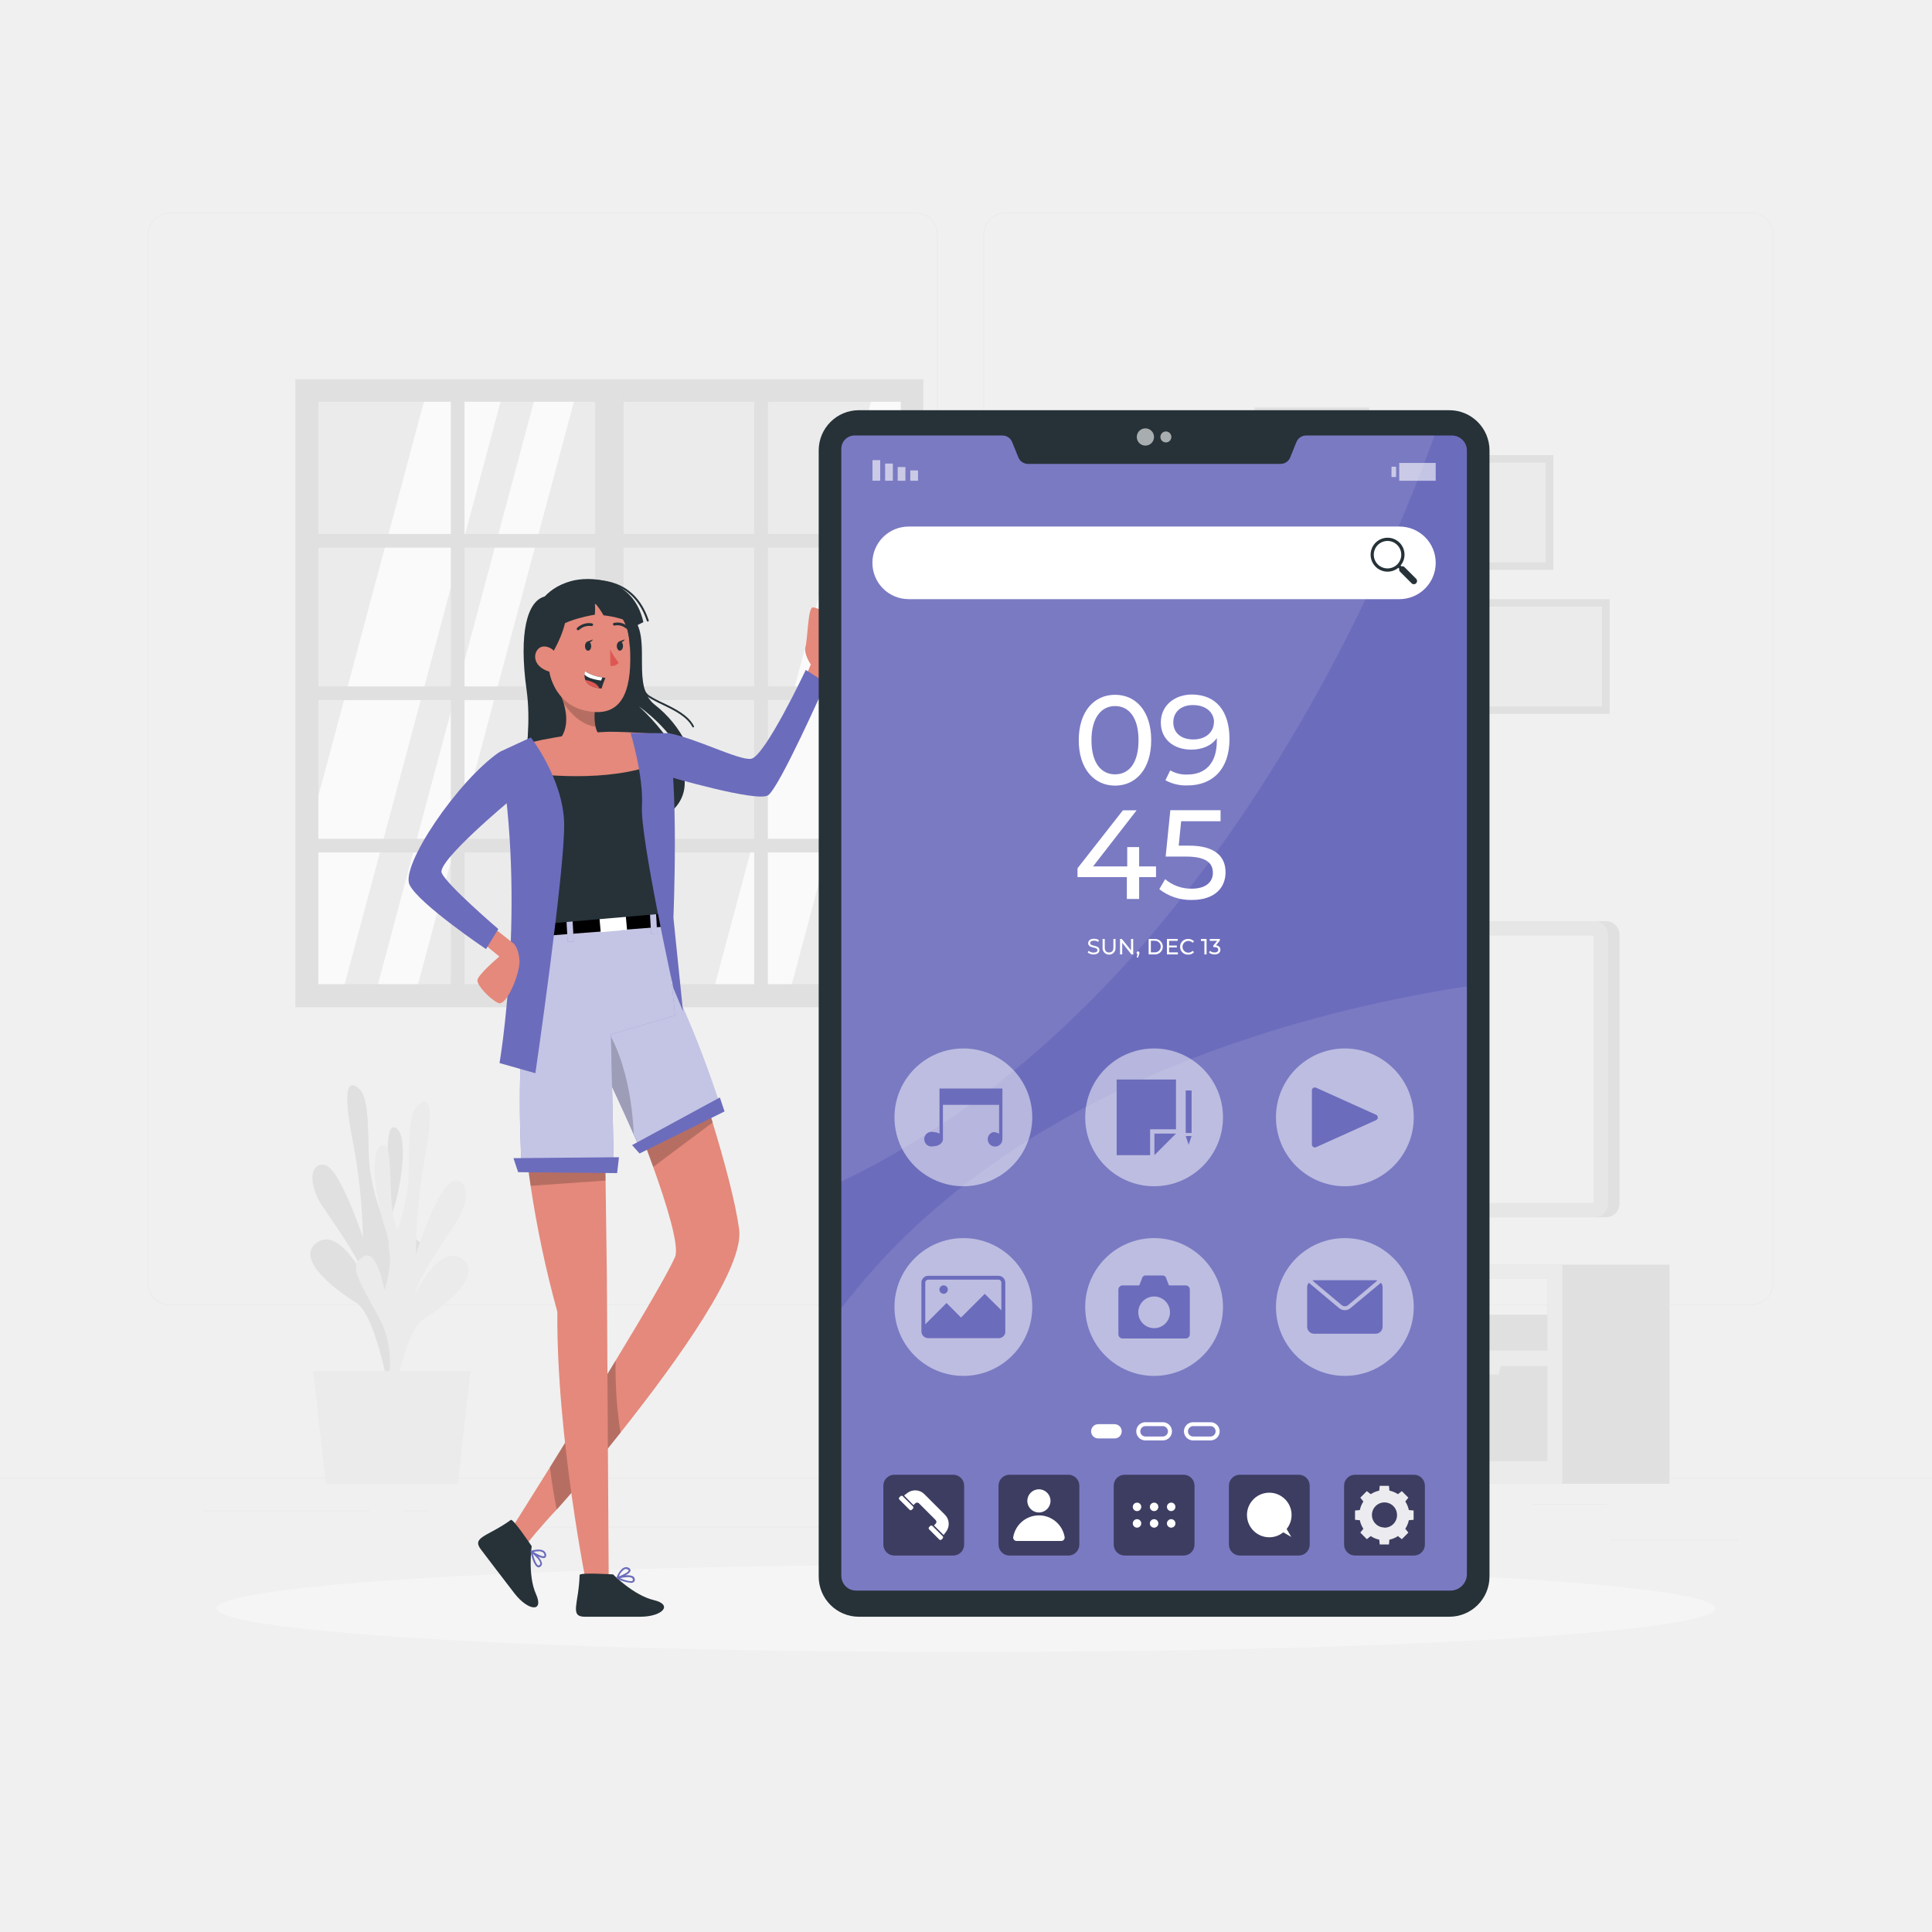
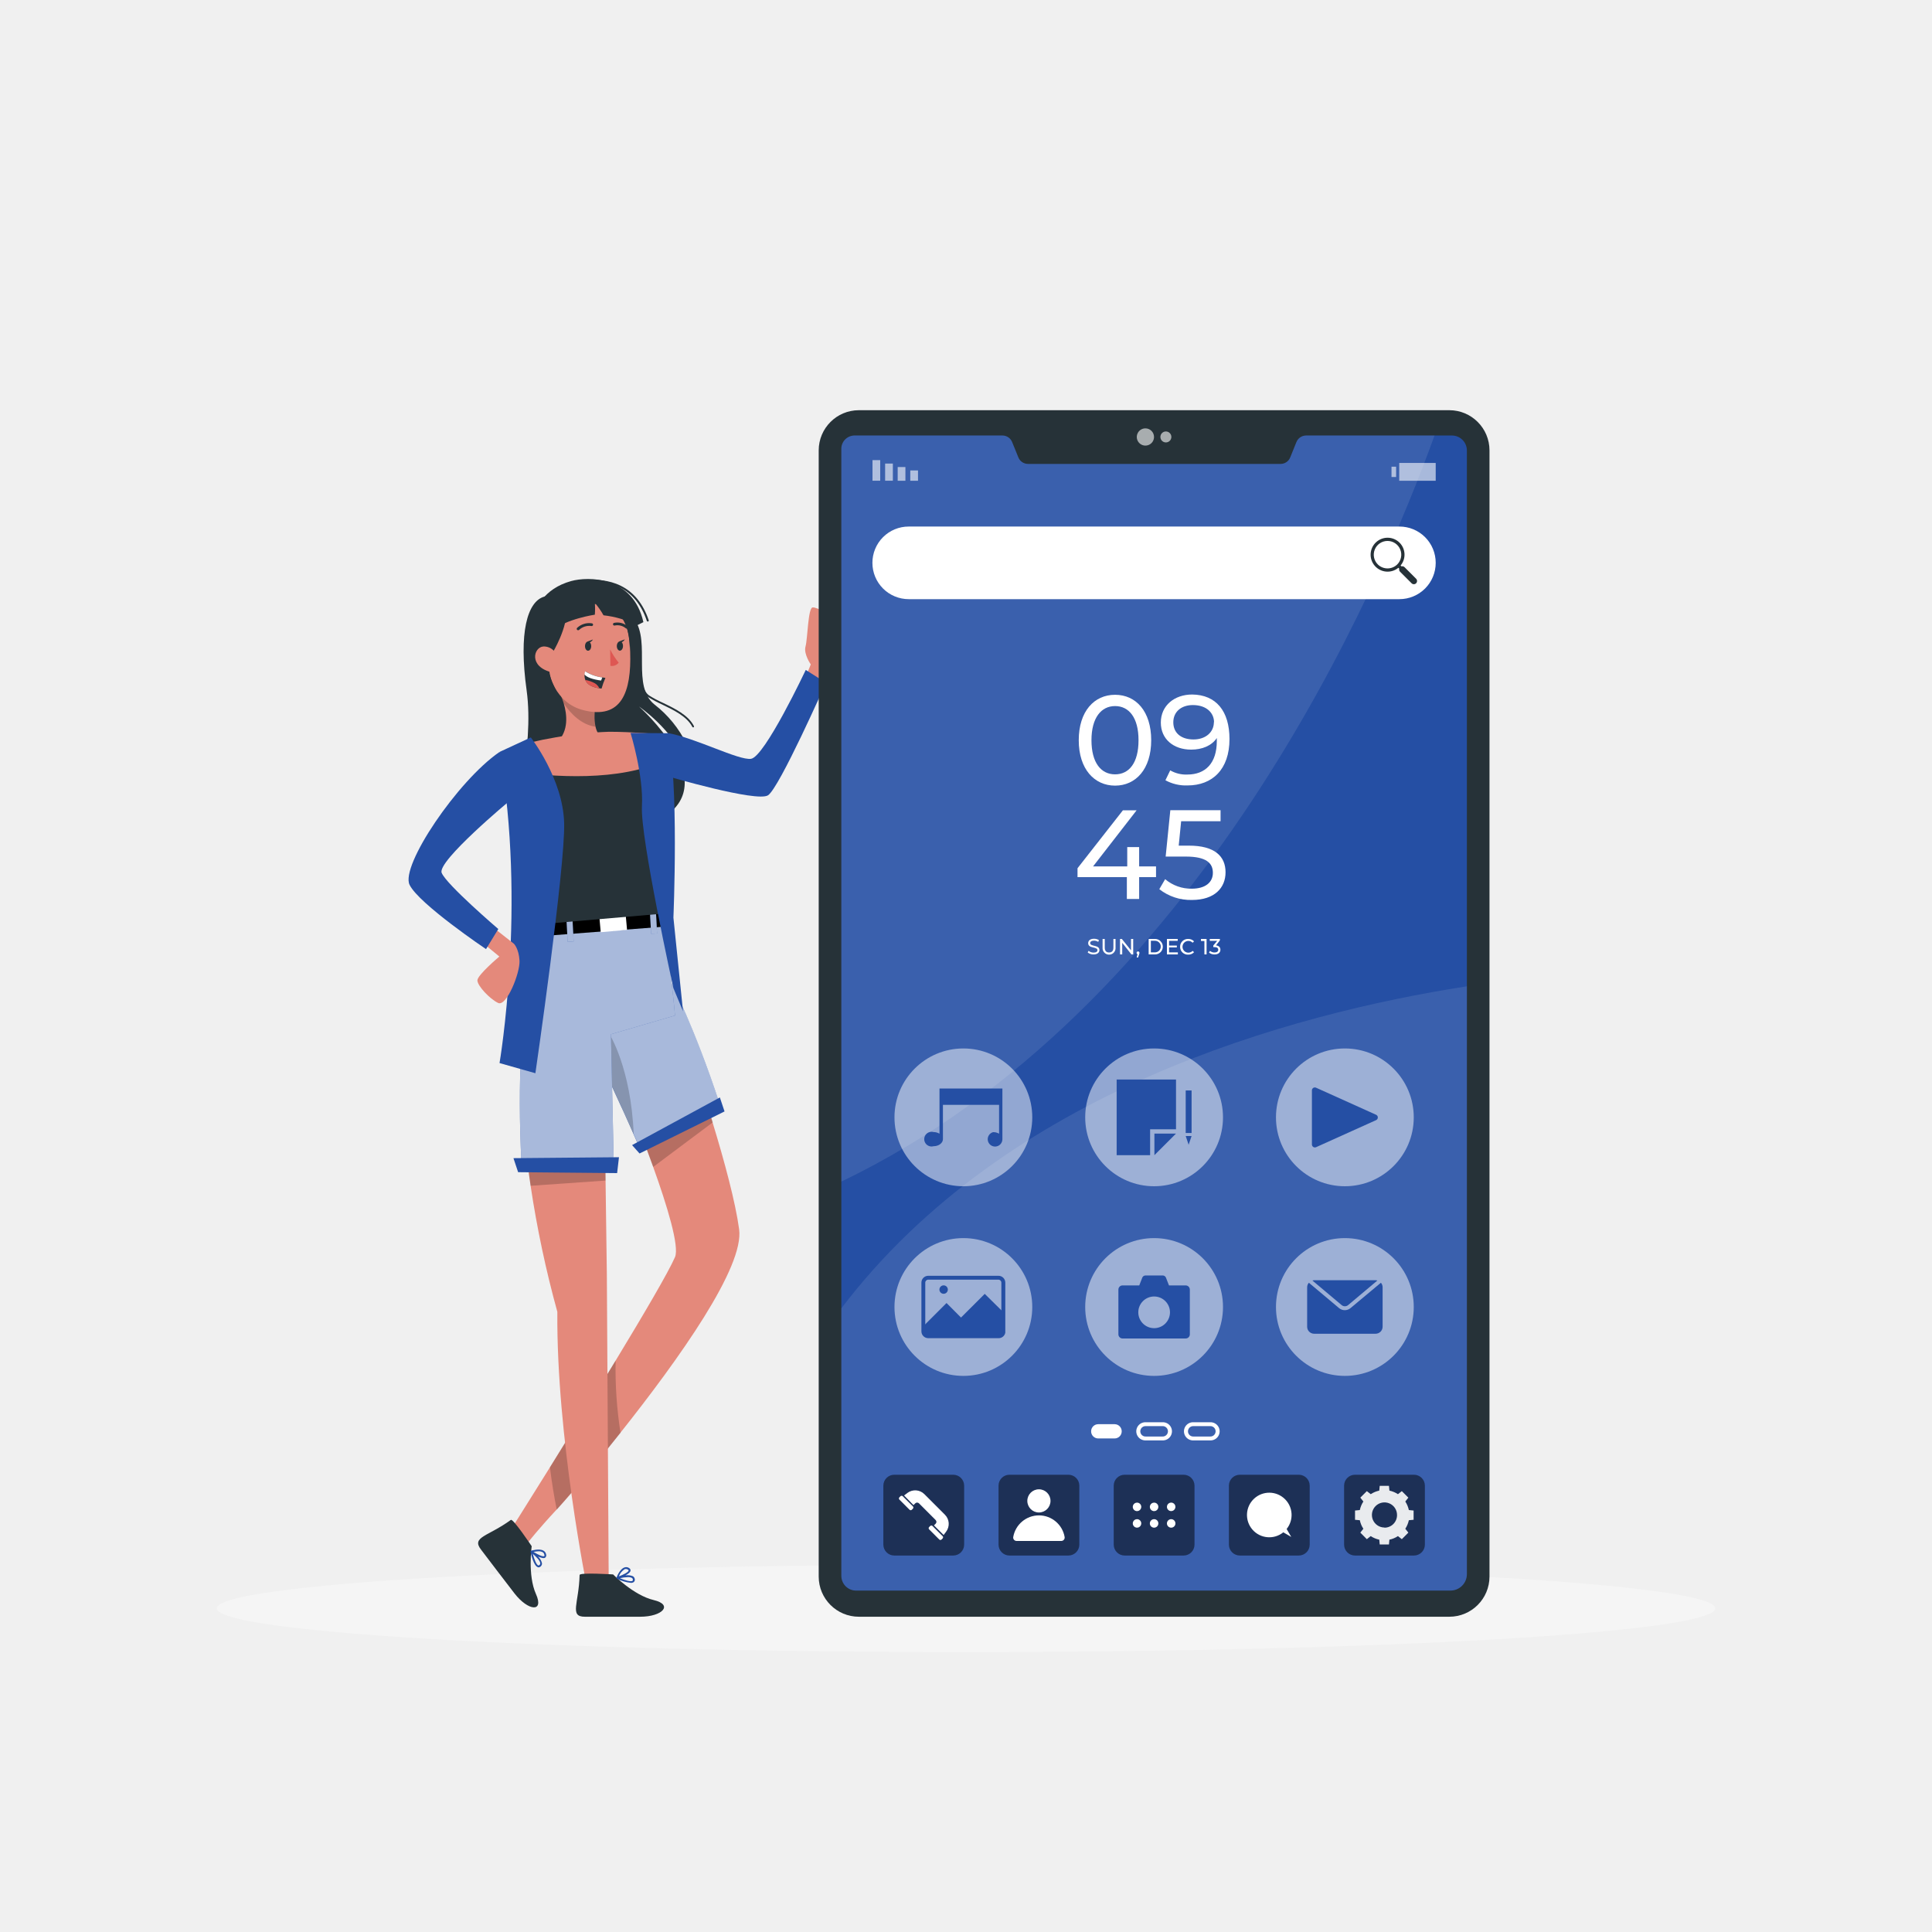
<svg xmlns="http://www.w3.org/2000/svg" viewBox="0 0 500 500">
-   <g id="freepik--background-complete--inject-66">
-     <rect y="382.4" width="500" height="0.25" style="fill:#ebebeb" />
-     <rect x="416.78" y="398.49" width="33.12" height="0.25" style="fill:#ebebeb" />
-     <rect x="322.53" y="401.21" width="8.69" height="0.25" style="fill:#ebebeb" />
-     <rect x="396.59" y="389.21" width="19.19" height="0.25" style="fill:#ebebeb" />
-     <rect x="52.46" y="390.89" width="43.19" height="0.25" style="fill:#ebebeb" />
-     <rect x="104.56" y="390.89" width="6.33" height="0.25" style="fill:#ebebeb" />
-     <rect x="131.47" y="395.11" width="93.68" height="0.25" style="fill:#ebebeb" />
-     <path d="M237,337.8H43.91a5.71,5.71,0,0,1-5.7-5.71V60.66A5.71,5.71,0,0,1,43.91,55H237a5.71,5.71,0,0,1,5.71,5.71V332.09A5.71,5.71,0,0,1,237,337.8ZM43.91,55.2a5.46,5.46,0,0,0-5.45,5.46V332.09a5.46,5.46,0,0,0,5.45,5.46H237a5.47,5.47,0,0,0,5.46-5.46V60.66A5.47,5.47,0,0,0,237,55.2Z" style="fill:#ebebeb" />
-     <path d="M453.31,337.8H260.21a5.72,5.72,0,0,1-5.71-5.71V60.66A5.72,5.72,0,0,1,260.21,55h193.1A5.71,5.71,0,0,1,459,60.66V332.09A5.71,5.71,0,0,1,453.31,337.8ZM260.21,55.2a5.47,5.47,0,0,0-5.46,5.46V332.09a5.47,5.47,0,0,0,5.46,5.46h193.1a5.47,5.47,0,0,0,5.46-5.46V60.66a5.47,5.47,0,0,0-5.46-5.46Z" style="fill:#ebebeb" />
-     <rect x="76.43" y="98.14" width="162.53" height="162.53" style="fill:#e0e0e0" />
-     <rect x="82.4" y="103.99" width="150.7" height="150.7" style="fill:#ebebeb" />
-     <polygon points="129.54 103.99 89.23 254.62 89.22 254.68 82.4 254.68 82.4 205.97 109.7 103.99 129.54 103.99" style="fill:#fafafa" />
-     <polygon points="148.52 103.99 108.21 254.62 108.19 254.68 97.82 254.68 97.84 254.62 138.15 103.99 148.52 103.99" style="fill:#fafafa" />
-     <polygon points="233.1 103.99 233.1 149.41 204.94 254.62 204.92 254.68 185.07 254.68 185.09 254.62 225.4 103.99 233.1 103.99" style="fill:#fafafa" />
-     <polygon points="233.1 181.56 233.1 220.31 223.9 254.62 223.88 254.68 213.52 254.68 213.53 254.62 233.1 181.56" style="fill:#fff" />
-     <rect x="154.03" y="100.16" width="7.34" height="158.51" style="fill:#e0e0e0" />
-     <rect x="195.18" y="100.16" width="3.54" height="158.51" style="fill:#e0e0e0" />
-     <rect x="116.67" y="100.16" width="3.54" height="158.51" style="fill:#e0e0e0" />
-     <rect x="155.92" y="60.71" width="3.54" height="158.51" transform="translate(297.66 -17.73) rotate(90)" style="fill:#e0e0e0" />
-     <rect x="155.92" y="100.16" width="3.54" height="158.51" transform="translate(337.11 21.72) rotate(90)" style="fill:#e0e0e0" />
-     <rect x="155.92" y="139.6" width="3.54" height="158.51" transform="translate(376.55 61.16) rotate(90)" style="fill:#e0e0e0" />
-     <polygon points="369.36 304.28 369.36 322.28 376.97 327.8 341.47 327.8 352.81 323.6 352.81 305.53 369.36 304.28" style="fill:#e0e0e0" />
-     <path d="M273.62,327.29V384H432.06V327.29Zm2.85,3.67h124v18.53h-124Z" style="fill:#e0e0e0" />
-     <path d="M273.62,327.29V384H404.3V327.29Zm2.85,3.67h124v18.53h-124Z" style="fill:#ebebeb" />
-     <rect x="276.47" y="330.96" width="25.56" height="18.53" transform="translate(578.5 680.45) rotate(180)" style="fill:#e0e0e0" />
-     <rect x="368.87" y="340.23" width="31.62" height="9.26" transform="translate(769.35 689.72) rotate(180)" style="fill:#e0e0e0" />
-     <rect x="342.73" y="343.99" width="23.81" height="5.5" transform="translate(709.26 693.48) rotate(180)" style="fill:#e0e0e0" />
-     <rect x="314.55" y="338.24" width="22.68" height="11.26" transform="translate(651.77 687.73) rotate(180)" style="fill:#e0e0e0" />
-     <polygon points="378.01 353.53 378.69 355.74 387.79 355.74 388.47 353.53 400.49 353.53 400.49 378.13 360.6 378.13 360.6 353.53 378.01 353.53" style="fill:#e0e0e0" />
-     <polygon points="330.61 353.53 331.29 355.74 340.39 355.74 341.07 353.53 358.48 353.53 358.48 378.13 318.6 378.13 318.6 353.53 330.61 353.53" style="fill:#e0e0e0" />
-     <polygon points="294 353.53 294.68 355.74 303.78 355.74 304.46 353.53 316.47 353.53 316.47 378.13 276.59 378.13 276.59 353.53 294 353.53" style="fill:#e0e0e0" />
-     <rect x="292.32" y="238.4" width="126.82" height="76.63" rx="3.53" transform="translate(711.45 553.43) rotate(180)" style="fill:#e0e0e0" />
-     <rect x="289.33" y="238.4" width="126.82" height="76.63" rx="3.53" transform="translate(705.49 553.43) rotate(180)" style="fill:#e6e6e6" />
-     <rect x="318.16" y="217.03" width="69.18" height="119.37" transform="translate(629.46 -76.03) rotate(90)" style="fill:#f0f0f0" />
-     <rect x="380.74" y="148.91" width="29.68" height="42" transform="translate(225.66 565.49) rotate(-90)" style="fill:#e0e0e0" />
-     <rect x="382.67" y="150.89" width="25.81" height="38.05" transform="translate(225.66 565.49) rotate(-90)" style="fill:#ebebeb" />
-     <rect x="366.17" y="111.62" width="29.68" height="42" transform="translate(248.39 513.64) rotate(-90)" style="fill:#e0e0e0" />
-     <rect x="368.11" y="113.6" width="25.81" height="38.05" transform="translate(248.39 513.64) rotate(-90)" style="fill:#ebebeb" />
-     <rect x="339.88" y="155.07" width="26.73" height="37.82" transform="translate(706.49 347.97) rotate(180)" style="fill:#e0e0e0" />
-     <rect x="341.62" y="156.85" width="23.24" height="34.26" transform="translate(706.49 347.97) rotate(180)" style="fill:#ebebeb" />
-     <rect x="324.68" y="105.46" width="29.68" height="42" transform="translate(679.03 252.93) rotate(180)" style="fill:#e0e0e0" />
-     <rect x="326.61" y="107.44" width="25.81" height="38.05" transform="translate(679.03 252.93) rotate(180)" style="fill:#ebebeb" />
-     <rect x="302.74" y="150.25" width="23.24" height="32.89" transform="translate(481.06 -147.67) rotate(90)" style="fill:#e0e0e0" />
-     <rect x="304.26" y="151.8" width="20.21" height="29.8" transform="translate(481.06 -147.67) rotate(90)" style="fill:#ebebeb" />
-     <path d="M103,358.23s-5.06-11.05.72-21.94,7.47-13.45,3.78-15.69-5.38,8.72-5.38,8.72a24.58,24.58,0,0,1-.54-15.41c2.56-7.88,4.17-20.72.67-22.09s-.67,16-3.71,21.94a51,51,0,0,1-3-12.93c-.42-6.33.24-16.44-2.53-19S88.51,281,91.23,295a146.18,146.18,0,0,1,2.7,25.32s-6-18.32-10-18.86-4,5.4-.58,10.55,10.11,14.36,11.2,19.11c0,0-6.59-13.79-12.53-9.56s5.17,12.55,10.11,15.56S100.47,359,100.47,359Z" style="fill:#e0e0e0" />
-     <path d="M99,362.76s4.93-11.12-1-21.92-7.62-13.35-4-15.63,5.48,8.63,5.48,8.63,3-7.58.36-15.42-4.43-20.65-.94-22.08.86,16,4,21.88a51.34,51.34,0,0,0,2.82-13c.34-6.33-.44-16.43,2.3-19.06s4.53-.87,2,13.14a146.84,146.84,0,0,0-2.4,25.36s5.79-18.41,9.82-19,4.09,5.34.7,10.54-9.94,14.52-11,19.28c0,0,6.43-13.89,12.41-9.75s-5,12.63-9.92,15.71-8.12,22-8.12,22Z" style="fill:#ebebeb" />
-     <polygon points="121.77 354.83 81.03 354.83 84.33 383.99 118.47 383.99 121.77 354.83" style="fill:#ebebeb" />
+   <g id="freepik--Shadow--inject-73">
+     <ellipse id="freepik--path--inject-73" cx="250" cy="416.24" rx="193.89" ry="11.32" style="fill:#f5f5f5" />
  </g>
-   <g id="freepik--Shadow--inject-66">
-     <ellipse id="freepik--path--inject-66" cx="250" cy="416.24" rx="193.89" ry="11.32" style="fill:#f5f5f5" />
-   </g>
-   <g id="freepik--Character--inject-66">
+   <g id="freepik--Character--inject-73">
    <path d="M140.88,154.4c-4.41,1.24-6.68,9.27-4.59,24.26s-3.7,34.88-3.7,34.88,24.09,7.5,39.23-2.09-6.44-28.6-6.44-28.6,8.78,6,11.76,14a7.71,7.71,0,0,0,.48-4.43,28.89,28.89,0,0,0-8.21-10.07c-6-4.75-1-16-5.16-22S157.88,149.65,140.88,154.4Z" style="fill:#263238" />
    <path d="M179.4,188.25a.25.25,0,0,1-.22-.13c-1.4-2.7-4.81-4.34-7.81-5.79a29.86,29.86,0,0,1-3.63-1.94c-3.14-2.15-2.71-10.65-2.69-11a.23.23,0,0,1,.26-.23.23.23,0,0,1,.23.25c0,.09-.44,8.59,2.47,10.59a29.56,29.56,0,0,0,3.57,1.9c3.07,1.48,6.55,3.16,8,6a.24.24,0,0,1-.1.33Z" style="fill:#263238" />
    <path d="M206.63,179.82l3.2-7.87s-1.91-2.7-1.36-4.65.63-10,1.84-10.1,5.42,2.28,6.68,3.65-1,8.87-1,10.38-1.84,2.29-1.84,2.29l-4.06,8.81Z" style="fill:#e4897b" />
-     <path d="M172.77,189.69c7.35,1.33,18.37,7.13,21.59,6.69,3.56-.5,14.17-23,14.17-23l5.22,3.31s-12.07,27.3-15,29.14-25.94-4.92-25.94-4.92Z" style="fill:#6C6CBD" />
+     <path d="M172.77,189.69c7.35,1.33,18.37,7.13,21.59,6.69,3.56-.5,14.17-23,14.17-23l5.22,3.31s-12.07,27.3-15,29.14-25.94-4.92-25.94-4.92Z" style="fill:#254FA4" />
    <path d="M160.55,370.81c-6.17,7.75-11.72,14.79-16.55,19.92h0c-4.83,5.19-7.32,8.41-7.32,8.41l-4.79-2.75s4.42-7,10.42-16.63c5.09-8.18,11.33-18.27,17-27.62,7.33-12.08,13.69-22.92,15.38-26.8,1.19-2.76-2.05-13.34-5.64-23.32-3.65-10.16-7.65-19.7-7.65-19.7l13-22.1s5.3,14.71,10,30.23c3.11,10.15,5.93,20.66,6.88,27.64C192.69,327.84,175.86,351.54,160.55,370.81Z" style="fill:#e4897b" />
    <path d="M160.59,370.81c-6.17,7.75-12.09,14.79-16.5,19.92-.63-3.15-1.27-6.89-1.77-11,5.09-8.18,11.33-18.27,17-27.62A106.84,106.84,0,0,0,160.59,370.81Z" style="opacity:0.2;isolation:isolate" />
    <path d="M184.47,290.46,169.05,302c-3.64-10.16-7.65-19.7-7.65-19.7l13-22.1S179.75,274.94,184.47,290.46Z" style="opacity:0.2;isolation:isolate" />
    <path d="M157.54,410.43l-5.56.73s-8-39.27-7.74-71.66a276.48,276.48,0,0,1-6.92-32.62c-1.95-13.26-2.92-28-.33-39.06l19.34,8.71.39,29,.33,24.17Z" style="fill:#e4897b" />
    <path d="M156.72,305.53l-19.4,1.35c-1.95-13.26-2.92-28-.33-39.06l19.34,8.71Z" style="opacity:0.2;isolation:isolate" />
    <path d="M132.21,393.35c.57-.41,5.39,6.8,5.39,6.8s-1.07,7.52,1.1,12.37-2,4.43-5.56-.16-6.18-8.1-8.68-11.36S126.31,397.65,132.21,393.35Z" style="fill:#263238" />
-     <path d="M139.23,405.59c-1.09-.25-1.8-3.37-1.93-4a.28.28,0,0,1,0-.09h0a.14.14,0,0,1,0-.07h0l.05-.06h0l.08-.05c.1,0,2.13-.67,3.23,0a1.37,1.37,0,0,1,.66.91.8.8,0,0,1-.24.9c-.37.25-1.11,0-1.83-.29a3.39,3.39,0,0,1,1,1.67.9.9,0,0,1-.18.72.92.92,0,0,1-.71.41Zm.1-.44s.18,0,.4-.23a.49.49,0,0,0,.09-.38c-.09-.72-1.17-1.76-1.93-2.4C138.24,403.48,138.82,405,139.33,405.15Zm-1.25-3.51c1.16.72,2.45,1.3,2.77,1.08.1-.07.07-.29,0-.42a.87.87,0,0,0-.44-.61,2.13,2.13,0,0,0-1-.22A6.24,6.24,0,0,0,138.08,401.64Z" style="fill:#6C6CBD" />
+     <path d="M139.23,405.59c-1.09-.25-1.8-3.37-1.93-4a.28.28,0,0,1,0-.09h0a.14.14,0,0,1,0-.07h0l.05-.06h0l.08-.05c.1,0,2.13-.67,3.23,0a1.37,1.37,0,0,1,.66.91.8.8,0,0,1-.24.9c-.37.25-1.11,0-1.83-.29a3.39,3.39,0,0,1,1,1.67.9.9,0,0,1-.18.72.92.92,0,0,1-.71.41Zm.1-.44s.18,0,.4-.23a.49.49,0,0,0,.09-.38c-.09-.72-1.17-1.76-1.93-2.4C138.24,403.48,138.82,405,139.33,405.15Zm-1.25-3.51c1.16.72,2.45,1.3,2.77,1.08.1-.07.07-.29,0-.42a.87.87,0,0,0-.44-.61,2.13,2.13,0,0,0-1-.22A6.24,6.24,0,0,0,138.08,401.64Z" style="fill:#254FA4" />
    <path d="M150,407.61c0-.71,8.67-.15,8.67-.15s5.32,5.41,10.49,6.63,2.28,4.32-3.5,4.32h-14.3C147.27,418.41,149.83,414.91,150,407.61Z" style="fill:#263238" />
-     <path d="M159.64,408.57a.18.18,0,0,1-.07-.05h0l0-.06h0a.24.24,0,0,1,0-.08h0a.15.15,0,0,1,0-.09c0-.1.76-2.11,1.93-2.59a1.29,1.29,0,0,1,1.12,0c.39.19.58.43.56.73,0,.45-.64.91-1.34,1.28a3.59,3.59,0,0,1,1.94.21,1,1,0,0,1,.46.59.82.82,0,0,1-.21.92,1.18,1.18,0,0,1-.76.21A10.82,10.82,0,0,1,159.64,408.57Zm.79-.14c1.28.54,2.86,1,3.27.68,0,0,.15-.12.06-.46a.48.48,0,0,0-.25-.3,2.11,2.11,0,0,0-1-.19A10.45,10.45,0,0,0,160.43,408.43Zm1.2-2.31a3.72,3.72,0,0,0-1.48,1.86c1.28-.49,2.52-1.16,2.54-1.55,0-.12-.19-.23-.31-.29a1,1,0,0,0-.4-.09A.91.91,0,0,0,161.63,406.12Z" style="fill:#6C6CBD" />
-     <path d="M165.31,296.59l20.91-11c-6.58-20-12.51-31.32-12.51-31.32C153.16,257.83,155,274.07,155,274.07S160.27,284.92,165.31,296.59Z" style="fill:#6C6CBD" />
+     <path d="M159.64,408.57a.18.18,0,0,1-.07-.05h0l0-.06h0a.24.24,0,0,1,0-.08h0a.15.15,0,0,1,0-.09c0-.1.76-2.11,1.93-2.59a1.29,1.29,0,0,1,1.12,0c.39.19.58.43.56.73,0,.45-.64.91-1.34,1.28a3.59,3.59,0,0,1,1.94.21,1,1,0,0,1,.46.59.82.82,0,0,1-.21.92,1.18,1.18,0,0,1-.76.21A10.82,10.82,0,0,1,159.64,408.57Zm.79-.14c1.28.54,2.86,1,3.27.68,0,0,.15-.12.06-.46a.48.48,0,0,0-.25-.3,2.11,2.11,0,0,0-1-.19A10.45,10.45,0,0,0,160.43,408.43Zm1.2-2.31a3.72,3.72,0,0,0-1.48,1.86c1.28-.49,2.52-1.16,2.54-1.55,0-.12-.19-.23-.31-.29a1,1,0,0,0-.4-.09A.91.91,0,0,0,161.63,406.12Z" style="fill:#254FA4" />
+     <path d="M165.31,296.59l20.91-11c-6.58-20-12.51-31.32-12.51-31.32C153.16,257.83,155,274.07,155,274.07S160.27,284.92,165.31,296.59Z" style="fill:#254FA4" />
    <path d="M164,293.5l1.34,3.09,20.91-11c-6.58-20-12.5-31.32-12.5-31.32-12.69,2.18-16.83,9.2-18.15,14.25a16.72,16.72,0,0,0-.54,5.51S159.38,283.08,164,293.5Z" style="fill:#fff;opacity:0.6;isolation:isolate" />
    <path d="M164,293.5c-4.59-10.42-8.94-19.43-8.94-19.43a16.72,16.72,0,0,1,.54-5.51,6.57,6.57,0,0,1,2.15-.9S163.3,276.43,164,293.5Z" style="opacity:0.2;isolation:isolate" />
-     <path d="M158.84,301.1l-.73-33.44,16.58-4.84s-1.3-15.34-3.24-22.91c0,0-26.92-6.7-31,2.42,0,0,0,.15,0,.2l-.07.08s-7.73,13.61-5.42,58.49Z" style="fill:#6C6CBD" />
+     <path d="M158.84,301.1l-.73-33.44,16.58-4.84s-1.3-15.34-3.24-22.91c0,0-26.92-6.7-31,2.42,0,0,0,.15,0,.2l-.07.08s-7.73,13.61-5.42,58.49Z" style="fill:#254FA4" />
    <path d="M158.84,301.1l-.73-33.44,16.58-4.84s-1.3-15.34-3.24-22.91c0,0-26.92-6.7-31,2.42,0,0,0,.15,0,.2l-.07.08s-7.73,13.61-5.42,58.49Z" style="fill:#fff;opacity:0.6;isolation:isolate" />
    <polygon points="140.13 237.71 140.13 242.27 171.07 239.88 171.07 234.48 140.13 237.71" />
-     <rect x="146.68" y="235.82" width="1.55" height="7.89" transform="translate(-12.04 7.84) rotate(-2.93)" style="fill:#6C6CBD" />
+     <rect x="146.68" y="235.82" width="1.55" height="7.89" transform="translate(-12.04 7.84) rotate(-2.93)" style="fill:#254FA4" />
    <rect x="155.21" y="235.78" width="6.84" height="5.19" transform="translate(-20.63 15.1) rotate(-5.12)" style="fill:#fff" />
-     <rect x="168.31" y="233.73" width="1.55" height="7.89" transform="translate(-11.9 8.93) rotate(-2.92)" style="fill:#6C6CBD" />
+     <rect x="168.31" y="233.73" width="1.55" height="7.89" transform="translate(-11.9 8.93) rotate(-2.92)" style="fill:#254FA4" />
    <rect x="146.68" y="235.82" width="1.55" height="7.89" transform="translate(-12.04 7.84) rotate(-2.93)" style="fill:#fff;opacity:0.6;isolation:isolate" />
    <rect x="168.31" y="233.73" width="1.55" height="7.89" transform="translate(-11.9 8.93) rotate(-2.92)" style="fill:#fff;opacity:0.6;isolation:isolate" />
-     <polygon points="132.88 299.73 160.19 299.49 159.71 303.6 134.09 303.36 132.88 299.73" style="fill:#6C6CBD" />
-     <polygon points="163.58 296.35 186.3 284.02 187.51 287.64 165.51 298.52 163.58 296.35" style="fill:#6C6CBD" />
+     <polygon points="132.88 299.73 160.19 299.49 159.71 303.6 134.09 303.36 132.88 299.73" style="fill:#254FA4" />
+     <polygon points="163.58 296.35 186.3 284.02 187.51 287.64 165.51 298.52 163.58 296.35" style="fill:#254FA4" />
    <path d="M172,236.41l-30.94,2.68c-.73-11.5-1.47-18.92-8.28-39.41-.58-1.8-1.23-3.7-1.92-5.71a92.57,92.57,0,0,1,12.83-3.1,99.74,99.74,0,0,1,13.89-1.46c6,0,12.93.63,12.93.63s1,.24,1.61,6.61C172.71,202.65,173.26,214.62,172,236.41Z" style="fill:#263238" />
    <path d="M172.14,196.65c-11.62,5.75-29.43,4.41-39.34,3-.58-1.8-1.23-3.7-1.92-5.71a92.57,92.57,0,0,1,12.83-3.1,99.74,99.74,0,0,1,13.89-1.46c6,0,12.93.63,12.93.63S171.52,190.28,172.14,196.65Z" style="fill:#e4897b" />
-     <path d="M137.37,190.85S145.7,201.49,146,213s-7.44,64.75-7.44,64.75l-9.28-2.63s7-41,0-80.52Z" style="fill:#6C6CBD" />
-     <path d="M163.19,189.69s3.39,11,2.94,19,8.13,47,8.13,47l2.5,6-2.48-24.21s1.5-35.53-1.51-47.72Z" style="fill:#6C6CBD" />
+     <path d="M137.37,190.85S145.7,201.49,146,213s-7.44,64.75-7.44,64.75l-9.28-2.63s7-41,0-80.52Z" style="fill:#254FA4" />
+     <path d="M163.19,189.69s3.39,11,2.94,19,8.13,47,8.13,47l2.5,6-2.48-24.21s1.5-35.53-1.51-47.72Z" style="fill:#254FA4" />
    <path d="M125.53,238.38l7.47,5.86s1.27,1.24,1.45,4.37-3.35,12-5.54,10.95-5.36-4.45-5.36-5.84,5.68-6.17,5.68-6.17l-6.67-5.5Z" style="fill:#e4897b" />
-     <path d="M129.23,194.64C118.41,202.1,103.57,224.05,106,229s19.78,16.63,19.78,16.63l3.18-5.2s-13.47-11.53-14.66-14.55,17.64-18.68,17.64-18.68,1.66-4.21.91-7.52A8.64,8.64,0,0,0,129.23,194.64Z" style="fill:#6C6CBD" />
+     <path d="M129.23,194.64C118.41,202.1,103.57,224.05,106,229s19.78,16.63,19.78,16.63l3.18-5.2s-13.47-11.53-14.66-14.55,17.64-18.68,17.64-18.68,1.66-4.21.91-7.52A8.64,8.64,0,0,0,129.23,194.64Z" style="fill:#254FA4" />
    <path d="M154.14,196.42c-7.69-1-10-4.27-10-4.27,3.15-3,2.57-7.33,1.77-10.06a15.15,15.15,0,0,0-.95-2.51l9.26,1.73a27.06,27.06,0,0,0-.36,3.9,11.79,11.79,0,0,0,.26,2.86c.63,2.77,2.2,2.8,2.2,2.8C158,193.91,154.14,196.42,154.14,196.42Z" style="fill:#e4897b" />
    <path d="M153.86,185.21a11.79,11.79,0,0,0,.26,2.86c-3.67-.48-6.46-3.42-8.21-6a15.15,15.15,0,0,0-.95-2.51l9.26,1.73A27.06,27.06,0,0,0,153.86,185.21Z" style="opacity:0.2;isolation:isolate" />
    <path d="M152.33,155.69c8,.3,10.48,4.71,10.76,13,.35,10.39-2.22,17.66-12.2,15.08C137.34,180.28,139,155.2,152.33,155.69Z" style="fill:#e4897b" />
    <path d="M157.91,168.07a16.85,16.85,0,0,0,2.21,3.42,2.2,2.2,0,0,1-2.15.83Z" style="fill:#de5753" />
    <path d="M153,167.23c0,.66-.38,1.19-.82,1.18s-.79-.54-.78-1.21.37-1.19.81-1.18S153,166.56,153,167.23Z" style="fill:#263238" />
    <path d="M152,166.05l1.45-.55S152.75,166.7,152,166.05Z" style="fill:#263238" />
    <path d="M161.23,167.2c0,.66-.37,1.19-.81,1.19s-.8-.55-.79-1.21.38-1.19.82-1.19S161.24,166.54,161.23,167.2Z" style="fill:#263238" />
    <path d="M160.26,166l1.45-.54S161,166.68,160.26,166Z" style="fill:#263238" />
    <path d="M149.6,163.11a.36.36,0,0,1-.27-.59,4.51,4.51,0,0,1,3.86-1.2.35.35,0,0,1,.29.41.36.36,0,0,1-.41.29,3.82,3.82,0,0,0-3.21,1A.35.35,0,0,1,149.6,163.11Z" style="fill:#263238" />
    <path d="M162.17,162.68a.31.31,0,0,1-.2-.07,3.41,3.41,0,0,0-2.87-.73.34.34,0,0,1-.44-.23.35.35,0,0,1,.22-.44,4.07,4.07,0,0,1,3.5.83.35.35,0,0,1-.21.64Z" style="fill:#263238" />
    <path d="M156.68,175.44a20.77,20.77,0,0,0-1,2.76l-.52-.06c-2.33-.33-3.31-1.25-3.68-2.17a3,3,0,0,1-.18-1.43,2.87,2.87,0,0,1,.18-.8,11,11,0,0,0,4.44,1.58C156.37,175.41,156.68,175.44,156.68,175.44Z" style="fill:#263238" />
    <path d="M155.88,175.32l-.32.81c-2.2-.31-3.71-.83-4.3-1.59a2.87,2.87,0,0,1,.18-.8A11,11,0,0,0,155.88,175.32Z" style="fill:#fff" />
    <path d="M155.12,178.14c-2.33-.33-3.31-1.25-3.68-2.17a7.65,7.65,0,0,1,2.52.87A2.88,2.88,0,0,1,155.12,178.14Z" style="fill:#de5753" />
    <path d="M143,168.93s4-6.47,3.62-11.6c0,0,16.19-5.92,16.37,10.29,0,0,2.1-14.31-11.72-15.14s-14.51,19.4-7.6,25.7C143.71,178.18,140.56,173,143,168.93Z" style="fill:#263238" />
    <path d="M144.29,170.68a3.54,3.54,0,0,0-3.68-3.37c-2.51.18-3.88,5.25,2.27,6.71C143.76,174.23,144.3,173.38,144.29,170.68Z" style="fill:#e4897b" />
    <path d="M147.81,150.38c4.35-1.21,16-1.37,18.7,10.63l-1.62.81a25.53,25.53,0,0,0-8.7-2.58,19.66,19.66,0,0,0-2.25-3.22,18,18,0,0,1,0,3.06s-7.57,1.11-11,4.19c-5.32,4.83-5.64,7.89-5.64,7.89S133.65,154.31,147.81,150.38Z" style="fill:#263238" />
    <path d="M167.63,160.85a.25.25,0,0,1-.23-.16c-1.38-4.14-3.74-7.06-7-8.67-6-3-13.06-.55-13.13-.53a.23.23,0,0,1-.31-.15.24.24,0,0,1,.15-.31c.07,0,7.34-2.49,13.51.55,3.4,1.67,5.84,4.68,7.27,8.95a.25.25,0,0,1-.16.31Z" style="fill:#263238" />
  </g>
-   <g id="freepik--Device--inject-66">
+   <g id="freepik--Device--inject-73">
    <rect x="211.88" y="106.16" width="173.6" height="312.25" rx="10.4" style="fill:#263238" />
-     <path d="M379.63,116.62V407.39a4.26,4.26,0,0,1-4.32,4.25H221.6a3.81,3.81,0,0,1-3.86-3.9V116.28a3.43,3.43,0,0,1,3.3-3.57h38.43a2.7,2.7,0,0,1,2.48,1.73l1.59,3.91a2.68,2.68,0,0,0,2.47,1.71h65.43a2.67,2.67,0,0,0,2.47-1.68l1.59-3.94a2.72,2.72,0,0,1,2.48-1.73h37.88A3.88,3.88,0,0,1,379.63,116.62Z" style="fill:#6C6CBD" />
+     <path d="M379.63,116.62V407.39a4.26,4.26,0,0,1-4.32,4.25H221.6a3.81,3.81,0,0,1-3.86-3.9V116.28a3.43,3.43,0,0,1,3.3-3.57h38.43a2.7,2.7,0,0,1,2.48,1.73l1.59,3.91a2.68,2.68,0,0,0,2.47,1.71h65.43a2.67,2.67,0,0,0,2.47-1.68l1.59-3.94a2.72,2.72,0,0,1,2.48-1.73h37.88A3.88,3.88,0,0,1,379.63,116.62Z" style="fill:#254FA4" />
    <path d="M371.25,112.71c-14.33,39.67-60.92,148.64-153.51,193.08V116.28a3.43,3.43,0,0,1,3.3-3.57h38.43a2.7,2.7,0,0,1,2.48,1.73l1.59,3.91a2.68,2.68,0,0,0,2.47,1.71h65.43a2.67,2.67,0,0,0,2.47-1.68l1.59-3.94a2.72,2.72,0,0,1,2.48-1.73Z" style="fill:#fff;opacity:0.1" />
    <path d="M379.63,255.26V407.39a4.26,4.26,0,0,1-4.32,4.25H221.6a3.81,3.81,0,0,1-3.86-3.9V338.6C260.51,282.3,334,262.35,379.63,255.26Z" style="fill:#fff;opacity:0.1" />
    <path d="M298.66,113.08a2.23,2.23,0,1,1-2.22-2.22A2.23,2.23,0,0,1,298.66,113.08Z" style="fill:#fff;opacity:0.6;isolation:isolate" />
    <path d="M303.15,113.08a1.42,1.42,0,1,1-1.42-1.42A1.42,1.42,0,0,1,303.15,113.08Z" style="fill:#fff;opacity:0.6;isolation:isolate" />
    <rect x="347.85" y="381.66" width="20.91" height="20.91" rx="2.83" style="opacity:0.5" />
    <rect x="318.04" y="381.66" width="20.91" height="20.91" rx="2.83" style="opacity:0.5" />
    <rect x="288.23" y="381.66" width="20.91" height="20.91" rx="2.83" style="opacity:0.5" />
    <rect x="258.42" y="381.66" width="20.91" height="20.91" rx="2.83" style="opacity:0.5" />
    <rect x="228.61" y="381.66" width="20.91" height="20.91" rx="2.83" style="opacity:0.5" />
    <path d="M365.84,393.32v-2.4l-1.23-.12a6.56,6.56,0,0,0-.92-2.21l.79-1-1.69-1.69-1,.79a6.56,6.56,0,0,0-2.21-.92l-.12-1.23h-2.39l-.12,1.23a6.56,6.56,0,0,0-2.21.92l-1-.79-1.69,1.69.79,1a6.36,6.36,0,0,0-.92,2.21l-1.24.12v2.4l1.24.11a6.17,6.17,0,0,0,.92,2.21l-.79,1,1.69,1.7,1-.8a6.17,6.17,0,0,0,2.21.92l.12,1.24h2.39l.12-1.24a6.17,6.17,0,0,0,2.21-.92l1,.8,1.69-1.7-.79-1a6.56,6.56,0,0,0,.92-2.21Zm-7.54,2a3.25,3.25,0,1,1,3.25-3.24A3.24,3.24,0,0,1,358.3,395.36Z" style="fill:#fff;opacity:0.9" />
    <path d="M236.41,389.52l.44-.44a.68.68,0,0,1,1,0l4.3,4.31a.66.66,0,0,1,0,.94l-.44.44,2.5,2.49.65-.87a3.35,3.35,0,0,0-.31-4.38l-5.33-5.33a3.35,3.35,0,0,0-4.38-.31l-.87.66Z" style="fill:#fff" />
    <rect x="232.24" y="388.36" width="4.55" height="1.23" rx="0.42" transform="translate(343.73 -51.9) rotate(45)" style="fill:#fff" />
    <rect x="239.93" y="396.06" width="4.55" height="1.23" rx="0.42" transform="translate(351.43 -55.08) rotate(45)" style="fill:#fff" />
    <path d="M271.87,388.43a3,3,0,1,1-3-3A3,3,0,0,1,271.87,388.43Z" style="fill:#fff" />
    <path d="M274.66,398.8a.88.88,0,0,0,.87-1,6.75,6.75,0,0,0-13.31,0,.88.88,0,0,0,.87,1Z" style="fill:#fff" />
    <path d="M332.57,388a5.77,5.77,0,1,0-.45,8.56l2.06,1.2-1.2-2.06A5.76,5.76,0,0,0,332.57,388Z" style="fill:#fff" />
    <path d="M294.27,388.88a1.1,1.1,0,1,0,1.09,1.09A1.09,1.09,0,0,0,294.27,388.88Z" style="fill:#fff" />
    <path d="M298.68,388.88a1.1,1.1,0,1,0,1.1,1.09A1.09,1.09,0,0,0,298.68,388.88Z" style="fill:#fff" />
    <path d="M303.1,391.07A1.1,1.1,0,1,0,302,390,1.1,1.1,0,0,0,303.1,391.07Z" style="fill:#fff" />
    <path d="M294.27,393.16a1.1,1.1,0,1,0,1.09,1.1A1.1,1.1,0,0,0,294.27,393.16Z" style="fill:#fff" />
    <path d="M298.68,393.16a1.1,1.1,0,1,0,1.1,1.1A1.09,1.09,0,0,0,298.68,393.16Z" style="fill:#fff" />
    <path d="M303.1,393.16a1.1,1.1,0,1,0,1.1,1.1A1.1,1.1,0,0,0,303.1,393.16Z" style="fill:#fff" />
    <path d="M288.46,372.27h-4.24a1.84,1.84,0,0,1-1.84-1.85h0a1.84,1.84,0,0,1,1.84-1.84h4.24a1.84,1.84,0,0,1,1.84,1.84h0A1.84,1.84,0,0,1,288.46,372.27Z" style="fill:#fff" />
    <path d="M300.8,372.77h-4.23a2.35,2.35,0,1,1,0-4.69h4.23a2.35,2.35,0,1,1,0,4.69Zm-4.23-3.69a1.35,1.35,0,1,0,0,2.69h4.23a1.35,1.35,0,1,0,0-2.69Z" style="fill:#fff" />
    <path d="M313.14,372.77h-4.23a2.35,2.35,0,1,1,0-4.69h4.23a2.35,2.35,0,1,1,0,4.69Zm-4.23-3.69a1.35,1.35,0,1,0,0,2.69h4.23a1.35,1.35,0,1,0,0-2.69Z" style="fill:#fff" />
    <path d="M362.17,155.06h-127a9.39,9.39,0,0,1-9.39-9.4h0a9.38,9.38,0,0,1,9.39-9.39h127a9.38,9.38,0,0,1,9.39,9.39h0A9.39,9.39,0,0,1,362.17,155.06Z" style="fill:#fff" />
    <path d="M361.63,141.05a3.56,3.56,0,1,0,0,5A3.57,3.57,0,0,0,361.63,141.05Z" style="fill:none" />
    <path d="M362.22,140.46a4.39,4.39,0,1,0-.32,6.48l.22.22a.82.82,0,0,0,.2.79l3,3a.82.82,0,0,0,1.17,0,.83.83,0,0,0,0-1.17l-3-3a.81.81,0,0,0-.79-.2l-.23-.23A4.38,4.38,0,0,0,362.22,140.46Zm-5.63,5.63a3.56,3.56,0,1,1,5,0A3.59,3.59,0,0,1,356.59,146.09Z" style="fill:#263238" />
    <circle cx="249.32" cy="289.17" r="17.83" style="fill:#fff;opacity:0.5" />
    <circle cx="298.68" cy="289.17" r="17.83" style="fill:#fff;opacity:0.5" />
    <circle cx="348.05" cy="289.17" r="17.83" style="fill:#fff;opacity:0.5" />
    <circle cx="249.32" cy="338.25" r="17.83" style="fill:#fff;opacity:0.5" />
    <circle cx="298.68" cy="338.25" r="17.83" style="fill:#fff;opacity:0.5" />
    <circle cx="348.05" cy="338.25" r="17.83" style="fill:#fff;opacity:0.5" />
-     <path d="M339.52,282.14v14.05a.77.77,0,0,0,1.08.7l15.53-7a.76.76,0,0,0,0-1.39l-15.53-7A.76.76,0,0,0,339.52,282.14Z" style="fill:#6C6CBD" />
-     <path d="M348.89,337.76l7.57-6.36a1.64,1.64,0,0,0-.5-.08H340.14a1.57,1.57,0,0,0-.49.08l7.57,6.36A1.31,1.31,0,0,0,348.89,337.76Z" style="fill:#6C6CBD" />
-     <path d="M349.53,338.52a2.3,2.3,0,0,1-3,0l-7.8-6.55a1.78,1.78,0,0,0-.44,1.17v10.22a1.81,1.81,0,0,0,1.81,1.81H356a1.82,1.82,0,0,0,1.82-1.81V333.14a1.78,1.78,0,0,0-.44-1.17Z" style="fill:#6C6CBD" />
-     <path d="M306.84,332.66h-4.31l-.78-2a.89.89,0,0,0-.83-.57h-4.47a.88.88,0,0,0-.83.57l-.78,2h-4.32a1.08,1.08,0,0,0-1.08,1.09v11.57a1.08,1.08,0,0,0,1.08,1.08h16.32a1.08,1.08,0,0,0,1.09-1.08V333.75A1.09,1.09,0,0,0,306.84,332.66Zm-8.16,11.07a4.1,4.1,0,1,1,4.11-4.1A4.1,4.1,0,0,1,298.68,343.73Z" style="fill:#6C6CBD" />
-     <path d="M258.4,346.32H240.23a1.77,1.77,0,0,1-1.77-1.77V331.94a1.77,1.77,0,0,1,1.77-1.77H258.4a1.77,1.77,0,0,1,1.77,1.77v12.61a1.61,1.61,0,0,1,0,.37A1.75,1.75,0,0,1,258.4,346.32Zm-18.17-15.15a.78.78,0,0,0-.77.77v12.61a.77.77,0,0,0,.77.77H258.4a.77.77,0,0,0,.75-.6.59.59,0,0,0,0-.17V331.94a.77.77,0,0,0-.77-.77Z" style="fill:#6C6CBD" />
-     <path d="M259.64,339.58v5.23a1.27,1.27,0,0,1-1.24,1H240.23a1.27,1.27,0,0,1-1.27-1.27v-1.32l6-6,3.75,3.76,6.14-6.13Z" style="fill:#6C6CBD" />
-     <circle cx="244.21" cy="333.74" r="1.09" style="fill:#6C6CBD" />
-     <path d="M243.14,281.7v1.52h0V293.4a2.92,2.92,0,0,0-1.54-.42,1.9,1.9,0,1,0,0,3.66c1.34,0,2.43-.82,2.43-1.83v-8.88h14.53v7.47A2.86,2.86,0,0,0,257,293a1.9,1.9,0,1,0,2.42,1.83V281.7Z" style="fill:#6C6CBD" />
-     <polygon points="298.76 298.96 304.35 293.37 298.76 293.37 298.76 298.96" style="fill:#6C6CBD" />
-     <polygon points="297.65 292.26 304.35 292.26 304.35 279.38 288.99 279.38 288.99 298.96 297.65 298.96 297.65 292.26" style="fill:#6C6CBD" />
-     <rect x="306.86" y="282.21" width="1.52" height="11.01" style="fill:#6C6CBD" />
-     <polygon points="306.86 294 307.62 296.26 308.38 294 306.86 294" style="fill:#6C6CBD" />
+     <path d="M339.52,282.14v14.05a.77.77,0,0,0,1.08.7l15.53-7a.76.76,0,0,0,0-1.39l-15.53-7A.76.76,0,0,0,339.52,282.14Z" style="fill:#254FA4" />
+     <path d="M348.89,337.76l7.57-6.36a1.64,1.64,0,0,0-.5-.08H340.14a1.57,1.57,0,0,0-.49.08l7.57,6.36A1.31,1.31,0,0,0,348.89,337.76Z" style="fill:#254FA4" />
+     <path d="M349.53,338.52a2.3,2.3,0,0,1-3,0l-7.8-6.55a1.78,1.78,0,0,0-.44,1.17v10.22a1.81,1.81,0,0,0,1.81,1.81H356a1.82,1.82,0,0,0,1.82-1.81V333.14a1.78,1.78,0,0,0-.44-1.17Z" style="fill:#254FA4" />
+     <path d="M306.84,332.66h-4.31l-.78-2a.89.89,0,0,0-.83-.57h-4.47a.88.88,0,0,0-.83.57l-.78,2h-4.32a1.08,1.08,0,0,0-1.08,1.09v11.57a1.08,1.08,0,0,0,1.08,1.08h16.32a1.08,1.08,0,0,0,1.09-1.08V333.75A1.09,1.09,0,0,0,306.84,332.66Zm-8.16,11.07a4.1,4.1,0,1,1,4.11-4.1A4.1,4.1,0,0,1,298.68,343.73Z" style="fill:#254FA4" />
+     <path d="M258.4,346.32H240.23a1.77,1.77,0,0,1-1.77-1.77V331.94a1.77,1.77,0,0,1,1.77-1.77H258.4a1.77,1.77,0,0,1,1.77,1.77v12.61a1.61,1.61,0,0,1,0,.37A1.75,1.75,0,0,1,258.4,346.32Zm-18.17-15.15a.78.78,0,0,0-.77.77v12.61a.77.77,0,0,0,.77.77H258.4a.77.77,0,0,0,.75-.6.59.59,0,0,0,0-.17V331.94a.77.77,0,0,0-.77-.77Z" style="fill:#254FA4" />
+     <path d="M259.64,339.58v5.23a1.27,1.27,0,0,1-1.24,1H240.23a1.27,1.27,0,0,1-1.27-1.27v-1.32l6-6,3.75,3.76,6.14-6.13Z" style="fill:#254FA4" />
+     <circle cx="244.21" cy="333.74" r="1.09" style="fill:#254FA4" />
+     <path d="M243.14,281.7v1.52h0V293.4a2.92,2.92,0,0,0-1.54-.42,1.9,1.9,0,1,0,0,3.66c1.34,0,2.43-.82,2.43-1.83v-8.88h14.53v7.47A2.86,2.86,0,0,0,257,293a1.9,1.9,0,1,0,2.42,1.83V281.7Z" style="fill:#254FA4" />
+     <polygon points="298.76 298.96 304.35 293.37 298.76 293.37 298.76 298.96" style="fill:#254FA4" />
+     <polygon points="297.65 292.26 304.35 292.26 304.35 279.38 288.99 279.38 288.99 298.96 297.65 298.96 297.65 292.26" style="fill:#254FA4" />
+     <rect x="306.86" y="282.21" width="1.52" height="11.01" style="fill:#254FA4" />
+     <polygon points="306.86 294 307.62 296.26 308.38 294 306.86 294" style="fill:#254FA4" />
    <path d="M279.18,191.57c0-7.49,4-11.76,9.4-11.76s9.35,4.27,9.35,11.76-4,11.75-9.35,11.75S279.18,199.06,279.18,191.57Zm15.47,0c0-5.88-2.5-8.84-6.07-8.84s-6.11,3-6.11,8.84,2.49,8.83,6.11,8.83S294.65,197.45,294.65,191.57Z" style="fill:#fff" />
    <path d="M318.19,191.27c0,7.85-4.43,12-10.87,12a11,11,0,0,1-5.71-1.34l1.24-2.56a8.18,8.18,0,0,0,4.44,1.08c4.66,0,7.62-2.92,7.62-8.67V191c-1.35,2-3.78,3-6.64,3-4.56,0-7.85-2.72-7.85-7,0-4.43,3.55-7.26,8.12-7.26C314.71,179.81,318.19,184,318.19,191.27Zm-4-4.36c0-2.37-1.9-4.44-5.48-4.44-3,0-5.06,1.74-5.06,4.47s2,4.43,5.22,4.43S314.15,189.43,314.15,186.91Z" style="fill:#fff" />
    <path d="M299.18,227h-4.37v5.65h-3.18V227H278.86v-2.3l11.75-15h3.55l-11.27,14.52h8.84v-5h3.08v5h4.37Z" style="fill:#fff" />
    <path d="M317.17,225.75c0,4-2.82,7.16-8.7,7.16a13.17,13.17,0,0,1-8.44-2.79l1.51-2.59a10.36,10.36,0,0,0,6.9,2.46c3.48,0,5.45-1.61,5.45-4.1s-1.64-4.21-7-4.21h-5.22l1.21-12h13v2.86H305.68l-.63,6.31h2.57C314.48,218.83,317.17,221.68,317.17,225.75Z" style="fill:#fff" />
    <path d="M281.5,246.51l.21-.44a2.07,2.07,0,0,0,1.31.46c.68,0,1-.27,1-.61,0-1-2.4-.36-2.4-1.83,0-.62.47-1.14,1.51-1.14a2.4,2.4,0,0,1,1.28.35l-.19.46a2,2,0,0,0-1.09-.32c-.67,0-1,.28-1,.62,0,1,2.4.37,2.4,1.82,0,.61-.48,1.13-1.53,1.13A2.38,2.38,0,0,1,281.5,246.51Z" style="fill:#fff" />
    <path d="M285.35,245.25V243h.56v2.23c0,.88.41,1.27,1.12,1.27s1.12-.39,1.12-1.27V243h.55v2.25a1.68,1.68,0,1,1-3.35,0Z" style="fill:#fff" />
    <path d="M293.27,243v4h-.46l-2.38-3v3h-.57v-4h.47l2.38,2.95V243Z" style="fill:#fff" />
    <path d="M294.89,246.61a1,1,0,0,1-.1.4l-.26.79h-.36l.21-.84a.36.36,0,0,1-.24-.35.38.38,0,0,1,.38-.39A.36.36,0,0,1,294.89,246.61Z" style="fill:#fff" />
    <path d="M297.27,243h1.67a2,2,0,1,1,0,4h-1.67Zm1.64,3.47a1.49,1.49,0,1,0,0-3h-1.07v3Z" style="fill:#fff" />
    <path d="M304.83,246.47V247H302v-4h2.79v.49h-2.23v1.22h2v.48h-2v1.28Z" style="fill:#fff" />
    <path d="M305.41,245a2,2,0,0,1,2.1-2,2,2,0,0,1,1.51.62l-.37.36a1.45,1.45,0,0,0-1.11-.47,1.52,1.52,0,1,0,1.11,2.57l.37.35a2,2,0,0,1-1.51.63A2,2,0,0,1,305.41,245Z" style="fill:#fff" />
    <path d="M312.26,243v4h-.56v-3.47h-.89V243Z" style="fill:#fff" />
    <path d="M315.84,245.8c0,.66-.49,1.21-1.5,1.21a2.22,2.22,0,0,1-1.45-.48l.26-.45a1.75,1.75,0,0,0,1.19.42c.6,0,.94-.27.94-.7s-.3-.69-1-.69H314v-.4l1-1.22h-1.91V243h2.61v.38l-1,1.28C315.44,244.74,315.84,245.18,315.84,245.8Z" style="fill:#fff" />
    <rect x="235.58" y="121.75" width="2" height="2.67" transform="translate(473.16 246.17) rotate(180)" style="fill:#fff;opacity:0.6;isolation:isolate" />
    <rect x="232.32" y="120.86" width="2" height="3.55" transform="translate(466.64 245.28) rotate(180)" style="fill:#fff;opacity:0.6;isolation:isolate" />
    <rect x="229.06" y="119.98" width="2" height="4.44" transform="translate(460.13 244.39) rotate(180)" style="fill:#fff;opacity:0.6;isolation:isolate" />
    <rect x="225.81" y="119.09" width="2" height="5.33" transform="translate(453.61 243.5) rotate(180)" style="fill:#fff;opacity:0.6;isolation:isolate" />
    <rect x="360.12" y="120.78" width="1.19" height="2.67" style="fill:#fff;opacity:0.6;isolation:isolate" />
    <rect x="362.12" y="119.81" width="9.44" height="4.61" transform="translate(733.68 244.23) rotate(180)" style="fill:#fff;opacity:0.6;isolation:isolate" />
  </g>
</svg>
